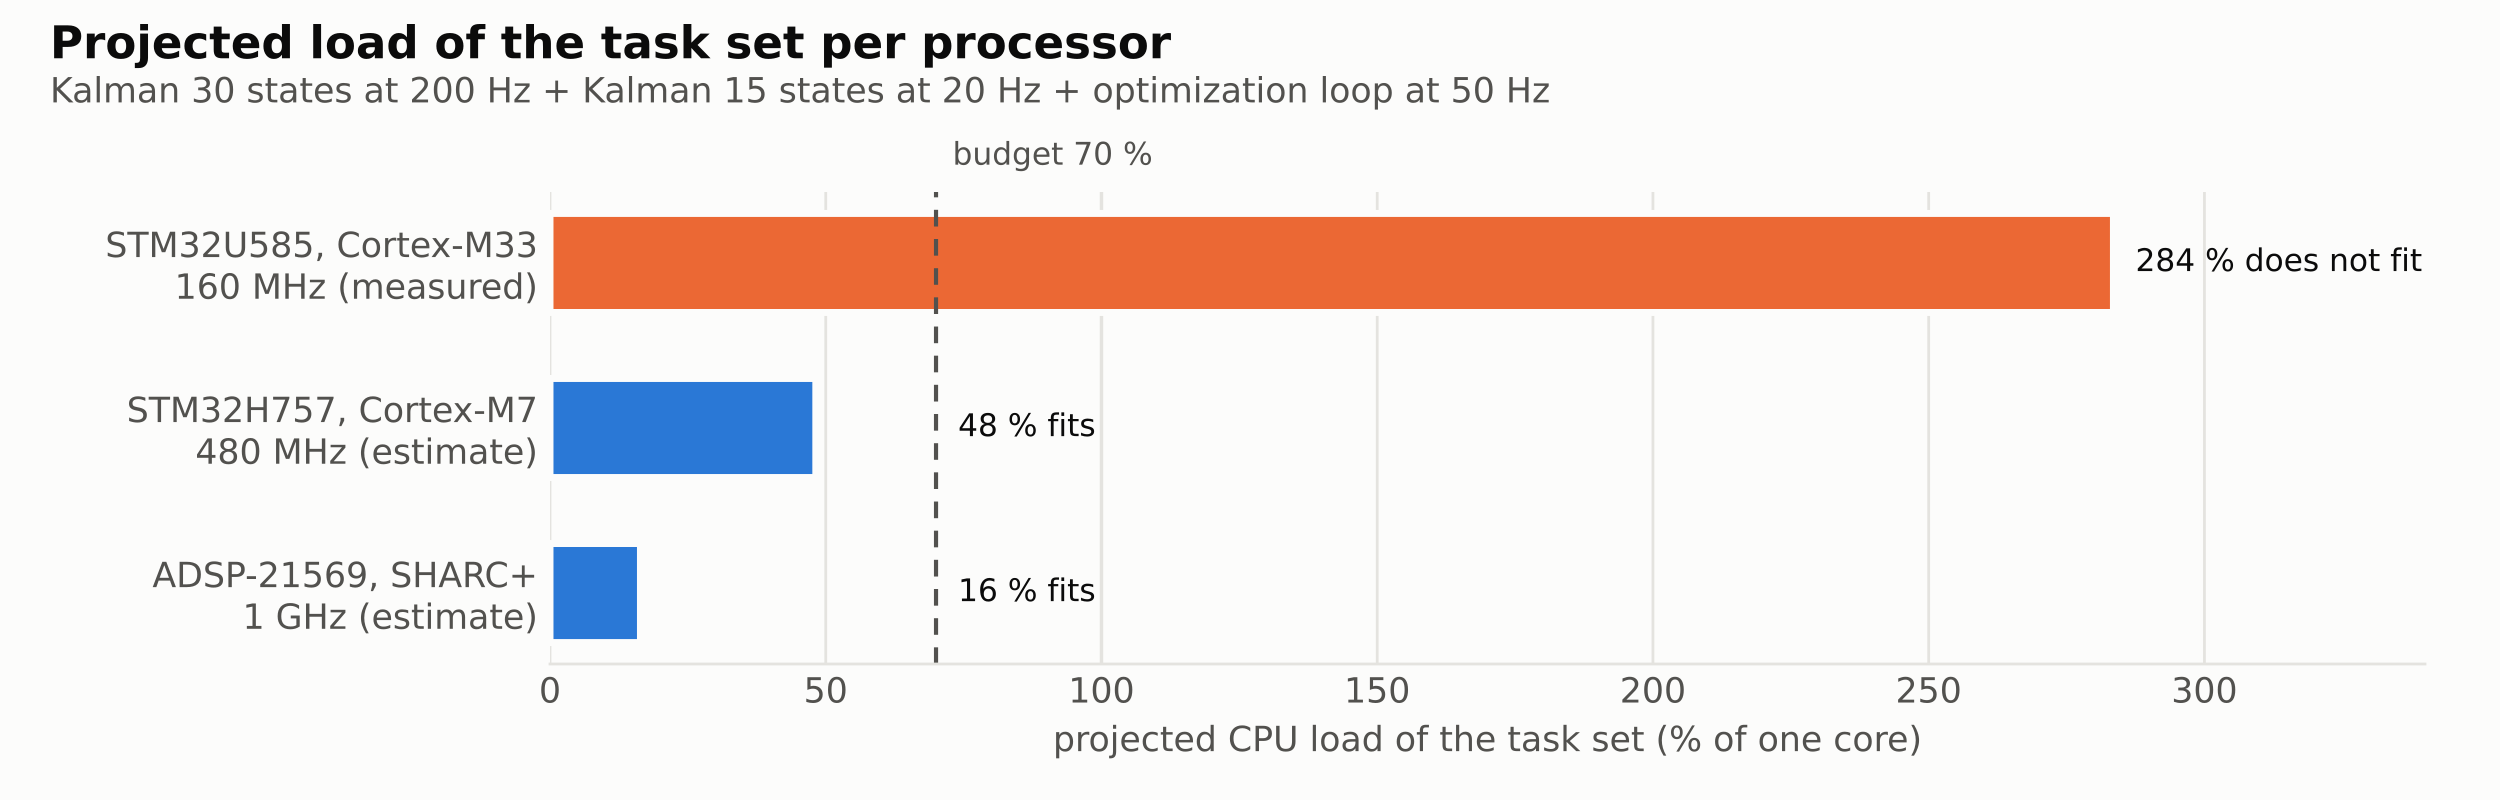
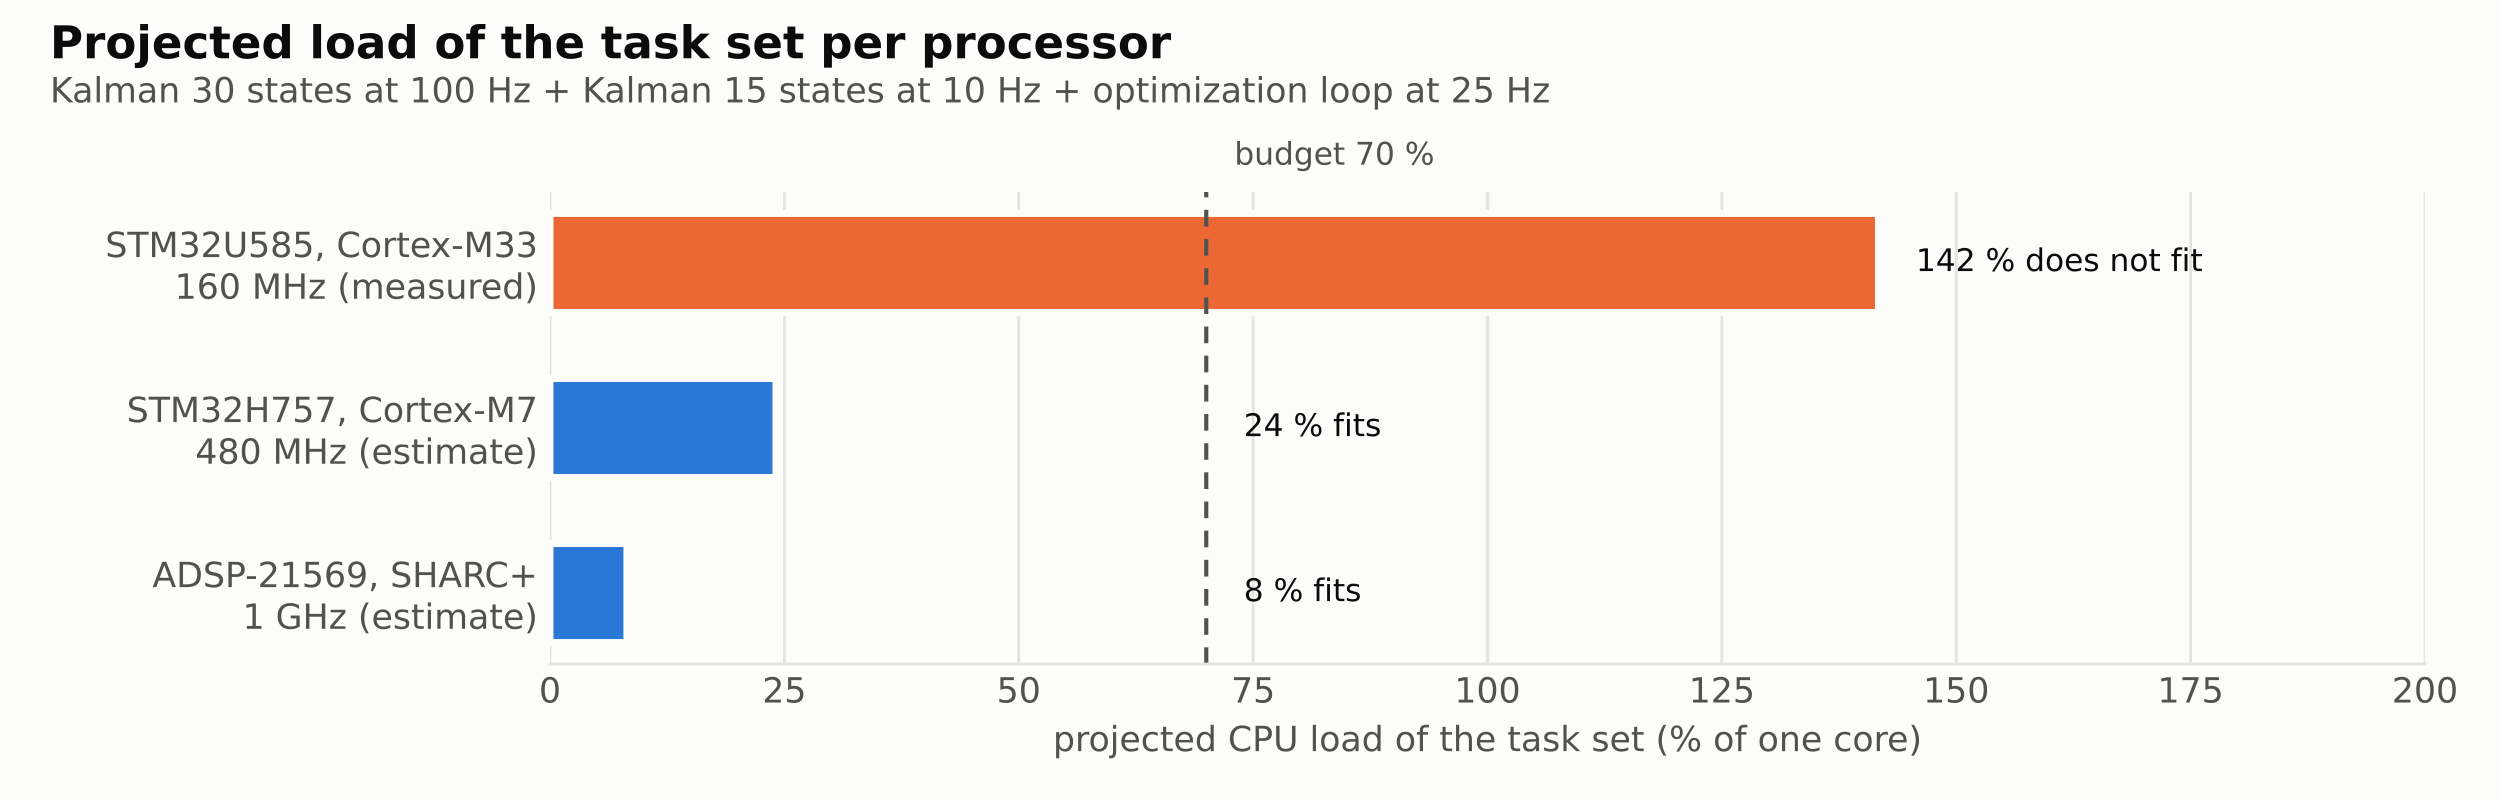
<svg xmlns="http://www.w3.org/2000/svg" width="720pt" height="230.4pt" viewBox="0 0 720 230.4" version="1.1">
  <defs>
    <style type="text/css">*{stroke-linejoin: round; stroke-linecap: butt}</style>
  </defs>
  <g id="figure_1">
    <g id="patch_1">
      <path d="M 0 230.4  L 720 230.4  L 720 0  L 0 0  z " style="fill: #fcfcfb" />
    </g>
    <g id="axes_1">
      <g id="patch_2">
        <path d="M 158.4 191.232  L 698.4 191.232  L 698.4 55.296  L 158.4 55.296  z " style="fill: #fcfcfb" />
      </g>
      <g id="line2d_1">
-         <path d="M 317.224 191.232  L 317.224 55.296  " clip-path="url(#pf40a1d4465)" style="fill: none; stroke: #e4e3df; stroke-linecap: square" />
+         <path d="M 428.4 191.232  L 428.4 55.296  " clip-path="url(#p44509b5142)" style="fill: none; stroke: #e4e3df; stroke-linecap: square" />
      </g>
      <g id="matplotlib.axis_1">
        <g id="xtick_1">
          <g id="line2d_2">
-             <path d="M 158.4 191.232  L 158.4 55.296  " clip-path="url(#pf40a1d4465)" style="fill: none; stroke: #e4e3df; stroke-width: 0.8; stroke-linecap: square" />
+             <path d="M 158.4 191.232  L 158.4 55.296  " clip-path="url(#p44509b5142)" style="fill: none; stroke: #e4e3df; stroke-width: 0.8; stroke-linecap: square" />
          </g>
          <g id="line2d_3" />
          <g id="text_1">
            <text style="font-size: 10px; font-family: 'DejaVu Sans'; text-anchor: middle; fill: #52514e" x="158.4" y="202.33" transform="rotate(-0 158.4 202.3297)">0</text>
          </g>
        </g>
        <g id="xtick_2">
          <g id="line2d_4">
-             <path d="M 237.812 191.232  L 237.812 55.296  " clip-path="url(#pf40a1d4465)" style="fill: none; stroke: #e4e3df; stroke-width: 0.8; stroke-linecap: square" />
+             <path d="M 225.9 191.232  L 225.9 55.296  " clip-path="url(#p44509b5142)" style="fill: none; stroke: #e4e3df; stroke-width: 0.8; stroke-linecap: square" />
          </g>
          <g id="line2d_5" />
          <g id="text_2">
-             <text style="font-size: 10px; font-family: 'DejaVu Sans'; text-anchor: middle; fill: #52514e" x="237.812" y="202.33" transform="rotate(-0 237.8118 202.3297)">50</text>
+             <text style="font-size: 10px; font-family: 'DejaVu Sans'; text-anchor: middle; fill: #52514e" x="225.9" y="202.33" transform="rotate(-0 225.9 202.3297)">25</text>
          </g>
        </g>
        <g id="xtick_3">
          <g id="line2d_6">
-             <path d="M 317.224 191.232  L 317.224 55.296  " clip-path="url(#pf40a1d4465)" style="fill: none; stroke: #e4e3df; stroke-width: 0.8; stroke-linecap: square" />
+             <path d="M 293.4 191.232  L 293.4 55.296  " clip-path="url(#p44509b5142)" style="fill: none; stroke: #e4e3df; stroke-width: 0.8; stroke-linecap: square" />
          </g>
          <g id="line2d_7" />
          <g id="text_3">
-             <text style="font-size: 10px; font-family: 'DejaVu Sans'; text-anchor: middle; fill: #52514e" x="317.224" y="202.33" transform="rotate(-0 317.2235 202.3297)">100</text>
+             <text style="font-size: 10px; font-family: 'DejaVu Sans'; text-anchor: middle; fill: #52514e" x="293.4" y="202.33" transform="rotate(-0 293.4 202.3297)">50</text>
          </g>
        </g>
        <g id="xtick_4">
          <g id="line2d_8">
-             <path d="M 396.635 191.232  L 396.635 55.296  " clip-path="url(#pf40a1d4465)" style="fill: none; stroke: #e4e3df; stroke-width: 0.8; stroke-linecap: square" />
+             <path d="M 360.9 191.232  L 360.9 55.296  " clip-path="url(#p44509b5142)" style="fill: none; stroke: #e4e3df; stroke-width: 0.8; stroke-linecap: square" />
          </g>
          <g id="line2d_9" />
          <g id="text_4">
-             <text style="font-size: 10px; font-family: 'DejaVu Sans'; text-anchor: middle; fill: #52514e" x="396.635" y="202.33" transform="rotate(-0 396.6353 202.3297)">150</text>
+             <text style="font-size: 10px; font-family: 'DejaVu Sans'; text-anchor: middle; fill: #52514e" x="360.9" y="202.33" transform="rotate(-0 360.9 202.3297)">75</text>
          </g>
        </g>
        <g id="xtick_5">
          <g id="line2d_10">
-             <path d="M 476.047 191.232  L 476.047 55.296  " clip-path="url(#pf40a1d4465)" style="fill: none; stroke: #e4e3df; stroke-width: 0.8; stroke-linecap: square" />
+             <path d="M 428.4 191.232  L 428.4 55.296  " clip-path="url(#p44509b5142)" style="fill: none; stroke: #e4e3df; stroke-width: 0.8; stroke-linecap: square" />
          </g>
          <g id="line2d_11" />
          <g id="text_5">
-             <text style="font-size: 10px; font-family: 'DejaVu Sans'; text-anchor: middle; fill: #52514e" x="476.047" y="202.33" transform="rotate(-0 476.0471 202.3297)">200</text>
+             <text style="font-size: 10px; font-family: 'DejaVu Sans'; text-anchor: middle; fill: #52514e" x="428.4" y="202.33" transform="rotate(-0 428.4 202.3297)">100</text>
          </g>
        </g>
        <g id="xtick_6">
          <g id="line2d_12">
-             <path d="M 555.459 191.232  L 555.459 55.296  " clip-path="url(#pf40a1d4465)" style="fill: none; stroke: #e4e3df; stroke-width: 0.8; stroke-linecap: square" />
+             <path d="M 495.9 191.232  L 495.9 55.296  " clip-path="url(#p44509b5142)" style="fill: none; stroke: #e4e3df; stroke-width: 0.8; stroke-linecap: square" />
          </g>
          <g id="line2d_13" />
          <g id="text_6">
-             <text style="font-size: 10px; font-family: 'DejaVu Sans'; text-anchor: middle; fill: #52514e" x="555.459" y="202.33" transform="rotate(-0 555.4588 202.3297)">250</text>
+             <text style="font-size: 10px; font-family: 'DejaVu Sans'; text-anchor: middle; fill: #52514e" x="495.9" y="202.33" transform="rotate(-0 495.9 202.3297)">125</text>
          </g>
        </g>
        <g id="xtick_7">
          <g id="line2d_14">
-             <path d="M 634.871 191.232  L 634.871 55.296  " clip-path="url(#pf40a1d4465)" style="fill: none; stroke: #e4e3df; stroke-width: 0.8; stroke-linecap: square" />
+             <path d="M 563.4 191.232  L 563.4 55.296  " clip-path="url(#p44509b5142)" style="fill: none; stroke: #e4e3df; stroke-width: 0.8; stroke-linecap: square" />
          </g>
          <g id="line2d_15" />
          <g id="text_7">
-             <text style="font-size: 10px; font-family: 'DejaVu Sans'; text-anchor: middle; fill: #52514e" x="634.871" y="202.33" transform="rotate(-0 634.8706 202.3297)">300</text>
+             <text style="font-size: 10px; font-family: 'DejaVu Sans'; text-anchor: middle; fill: #52514e" x="563.4" y="202.33" transform="rotate(-0 563.4 202.3297)">150</text>
          </g>
        </g>
-         <g id="text_8">
+         <g id="xtick_8">
+           <g id="line2d_16">
+             <path d="M 630.9 191.232  L 630.9 55.296  " clip-path="url(#p44509b5142)" style="fill: none; stroke: #e4e3df; stroke-width: 0.8; stroke-linecap: square" />
+           </g>
+           <g id="line2d_17" />
+           <g id="text_8">
+             <text style="font-size: 10px; font-family: 'DejaVu Sans'; text-anchor: middle; fill: #52514e" x="630.9" y="202.33" transform="rotate(-0 630.9 202.3297)">175</text>
+           </g>
+         </g>
+         <g id="xtick_9">
+           <g id="line2d_18">
+             <path d="M 698.4 191.232  L 698.4 55.296  " clip-path="url(#p44509b5142)" style="fill: none; stroke: #e4e3df; stroke-width: 0.8; stroke-linecap: square" />
+           </g>
+           <g id="line2d_19" />
+           <g id="text_9">
+             <text style="font-size: 10px; font-family: 'DejaVu Sans'; text-anchor: middle; fill: #52514e" x="698.4" y="202.33" transform="rotate(-0 698.4 202.3297)">200</text>
+           </g>
+         </g>
+         <g id="text_10">
          <text style="font-size: 10px; font-family: 'DejaVu Sans'; text-anchor: middle; fill: #52514e" x="428.4" y="216.33" transform="rotate(-0 428.4 216.3304)">projected CPU load of the task set (% of one core)</text>
        </g>
      </g>
      <g id="matplotlib.axis_2">
        <g id="ytick_1">
-           <g id="line2d_16" />
-           <g id="text_9">
+           <g id="line2d_20" />
+           <g id="text_11">
            <text style="font-size: 10px; font-family: 'DejaVu Sans'; fill: #52514e" transform="translate(30.3375 74.03188)">STM32U585, Cortex-M33</text>
            <text style="font-size: 10px; font-family: 'DejaVu Sans'; fill: #52514e" transform="translate(50.29531 86.03461)">160 MHz (measured)</text>
          </g>
        </g>
        <g id="ytick_2">
-           <g id="line2d_17" />
-           <g id="text_10">
+           <g id="line2d_21" />
+           <g id="text_12">
            <text style="font-size: 10px; font-family: 'DejaVu Sans'; fill: #52514e" transform="translate(36.49844 121.5619)">STM32H757, Cortex-M7</text>
            <text style="font-size: 10px; font-family: 'DejaVu Sans'; fill: #52514e" transform="translate(56.25312 133.5647)">480 MHz (estimate)</text>
          </g>
        </g>
        <g id="ytick_3">
-           <g id="line2d_18" />
-           <g id="text_11">
+           <g id="line2d_22" />
+           <g id="text_13">
            <text style="font-size: 10px; font-family: 'DejaVu Sans'; fill: #52514e" transform="translate(43.90313 169.092)">ADSP-21569, SHARC+</text>
            <text style="font-size: 10px; font-family: 'DejaVu Sans'; fill: #52514e" transform="translate(69.85781 181.0948)">1 GHz (estimate)</text>
          </g>
        </g>
      </g>
      <g id="patch_3">
-         <path d="M 158.4 89.993  L 608.665 89.993  L 608.665 61.475  L 158.4 61.475  z " clip-path="url(#pf40a1d4465)" style="fill: #eb6834; stroke: #fcfcfb; stroke-width: 2; stroke-linejoin: miter" />
+         <path d="M 158.4 89.993  L 540.99 89.993  L 540.99 61.475  L 158.4 61.475  z " clip-path="url(#p44509b5142)" style="fill: #eb6834; stroke: #fcfcfb; stroke-width: 2; stroke-linejoin: miter" />
      </g>
      <g id="patch_4">
-         <path d="M 158.4 137.523  L 234.953 137.523  L 234.953 109.005  L 158.4 109.005  z " clip-path="url(#pf40a1d4465)" style="fill: #2a78d6; stroke: #fcfcfb; stroke-width: 2; stroke-linejoin: miter" />
+         <path d="M 158.4 137.523  L 223.47 137.523  L 223.47 109.005  L 158.4 109.005  z " clip-path="url(#p44509b5142)" style="fill: #2a78d6; stroke: #fcfcfb; stroke-width: 2; stroke-linejoin: miter" />
      </g>
      <g id="patch_5">
-         <path d="M 158.4 185.053  L 184.447 185.053  L 184.447 156.535  L 158.4 156.535  z " clip-path="url(#pf40a1d4465)" style="fill: #2a78d6; stroke: #fcfcfb; stroke-width: 2; stroke-linejoin: miter" />
+         <path d="M 158.4 185.053  L 180.54 185.053  L 180.54 156.535  L 158.4 156.535  z " clip-path="url(#p44509b5142)" style="fill: #2a78d6; stroke: #fcfcfb; stroke-width: 2; stroke-linejoin: miter" />
      </g>
-       <g id="line2d_19">
-         <path d="M 269.576 191.232  L 269.576 55.296  " clip-path="url(#pf40a1d4465)" style="fill: none; stroke-dasharray: 4.8,3.6; stroke-dashoffset: 0; stroke: #52514e; stroke-width: 1.2" />
+       <g id="line2d_23">
+         <path d="M 347.4 191.232  L 347.4 55.296  " clip-path="url(#p44509b5142)" style="fill: none; stroke-dasharray: 4.8,3.6; stroke-dashoffset: 0; stroke: #52514e; stroke-width: 1.2" />
      </g>
      <g id="patch_6">
        <path d="M 158.4 191.232  L 698.4 191.232  " style="fill: none; stroke: #e4e3df; stroke-width: 0.8; stroke-linejoin: miter; stroke-linecap: square" />
      </g>
-       <g id="text_12">
-         <text style="font-size: 9px; font-family: 'DejaVu Sans'; text-anchor: start; fill: #52514e" x="274.341" y="47.43" transform="rotate(-0 274.3412 47.43028)">budget 70 %</text>
-       </g>
-       <g id="text_13">
-         <text style="font-size: 9px; font-family: 'DejaVu Sans'; text-anchor: start; fill: #0b0b0b" x="615.018" y="78.072" transform="rotate(-0 615.0176 78.07217)">284 %  does not fit</text>
-       </g>
      <g id="text_14">
-         <text style="font-size: 9px; font-family: 'DejaVu Sans'; text-anchor: start; fill: #0b0b0b" x="275.929" y="125.602" transform="rotate(-0 275.9294 125.6022)">48 %  fits</text>
+         <text style="font-size: 9px; font-family: 'DejaVu Sans'; text-anchor: start; fill: #52514e" x="355.5" y="47.43" transform="rotate(-0 355.5 47.43028)">budget 70 %</text>
      </g>
      <g id="text_15">
-         <text style="font-size: 9px; font-family: 'DejaVu Sans'; text-anchor: start; fill: #0b0b0b" x="275.929" y="173.132" transform="rotate(-0 275.9294 173.1323)">16 %  fits</text>
+         <text style="font-size: 9px; font-family: 'DejaVu Sans'; text-anchor: start; fill: #0b0b0b" x="551.79" y="78.072" transform="rotate(-0 551.79 78.07217)">142 %  does not fit</text>
+       </g>
+       <g id="text_16">
+         <text style="font-size: 9px; font-family: 'DejaVu Sans'; text-anchor: start; fill: #0b0b0b" x="358.2" y="125.602" transform="rotate(-0 358.2 125.6022)">24 %  fits</text>
+       </g>
+       <g id="text_17">
+         <text style="font-size: 9px; font-family: 'DejaVu Sans'; text-anchor: start; fill: #0b0b0b" x="358.2" y="173.132" transform="rotate(-0 358.2 173.1323)">8 %  fits</text>
      </g>
    </g>
-     <g id="text_16">
+     <g id="text_18">
      <text style="font-weight: 700; font-size: 13px; font-family: 'DejaVu Sans'; text-anchor: start; fill: #0b0b0b" x="14.4" y="16.79" transform="rotate(-0 14.4 16.78997)">Projected load of the task set per processor</text>
    </g>
-     <g id="text_17">
-       <text style="font-size: 10px; font-family: 'DejaVu Sans'; text-anchor: start; fill: #52514e" x="14.4" y="29.486" transform="rotate(-0 14.4 29.48644)">Kalman 30 states at 200 Hz + Kalman 15 states at 20 Hz + optimization loop at 50 Hz</text>
+     <g id="text_19">
+       <text style="font-size: 10px; font-family: 'DejaVu Sans'; text-anchor: start; fill: #52514e" x="14.4" y="29.486" transform="rotate(-0 14.4 29.48644)">Kalman 30 states at 100 Hz + Kalman 15 states at 10 Hz + optimization loop at 25 Hz</text>
    </g>
  </g>
  <defs>
-     <clipPath id="pf40a1d4465">
+     <clipPath id="p44509b5142">
      <rect x="158.4" y="55.296" width="540" height="135.936" />
    </clipPath>
  </defs>
</svg>
